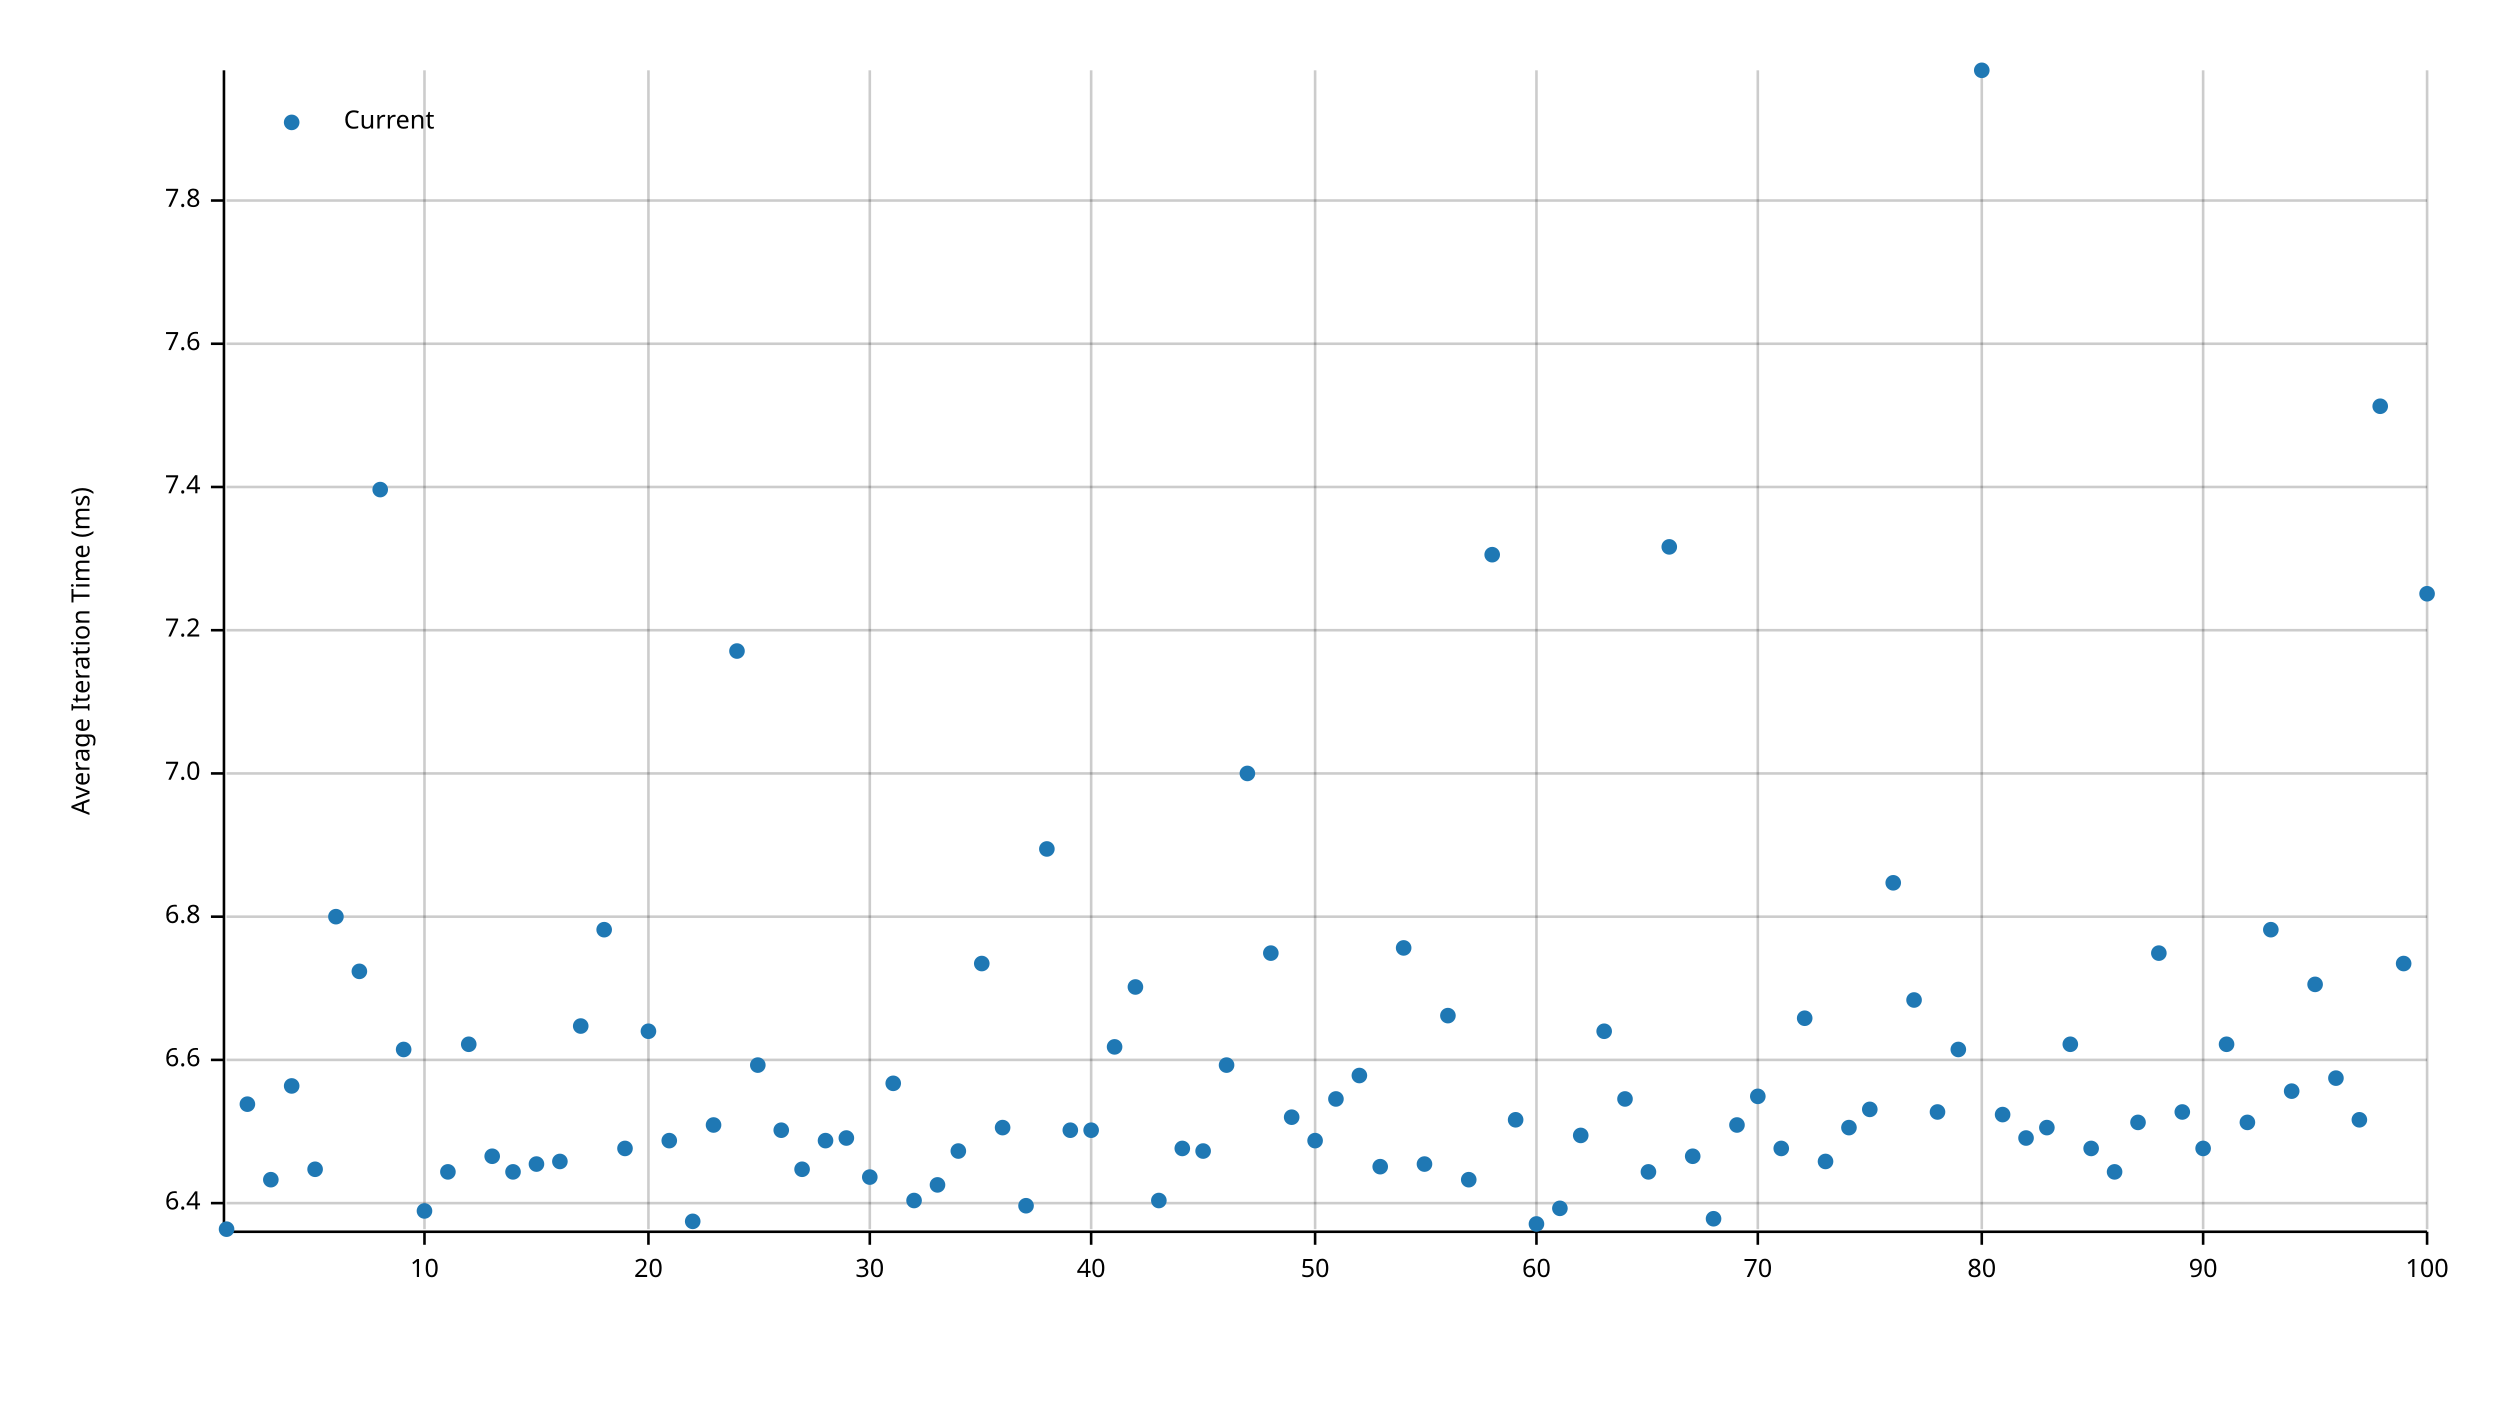
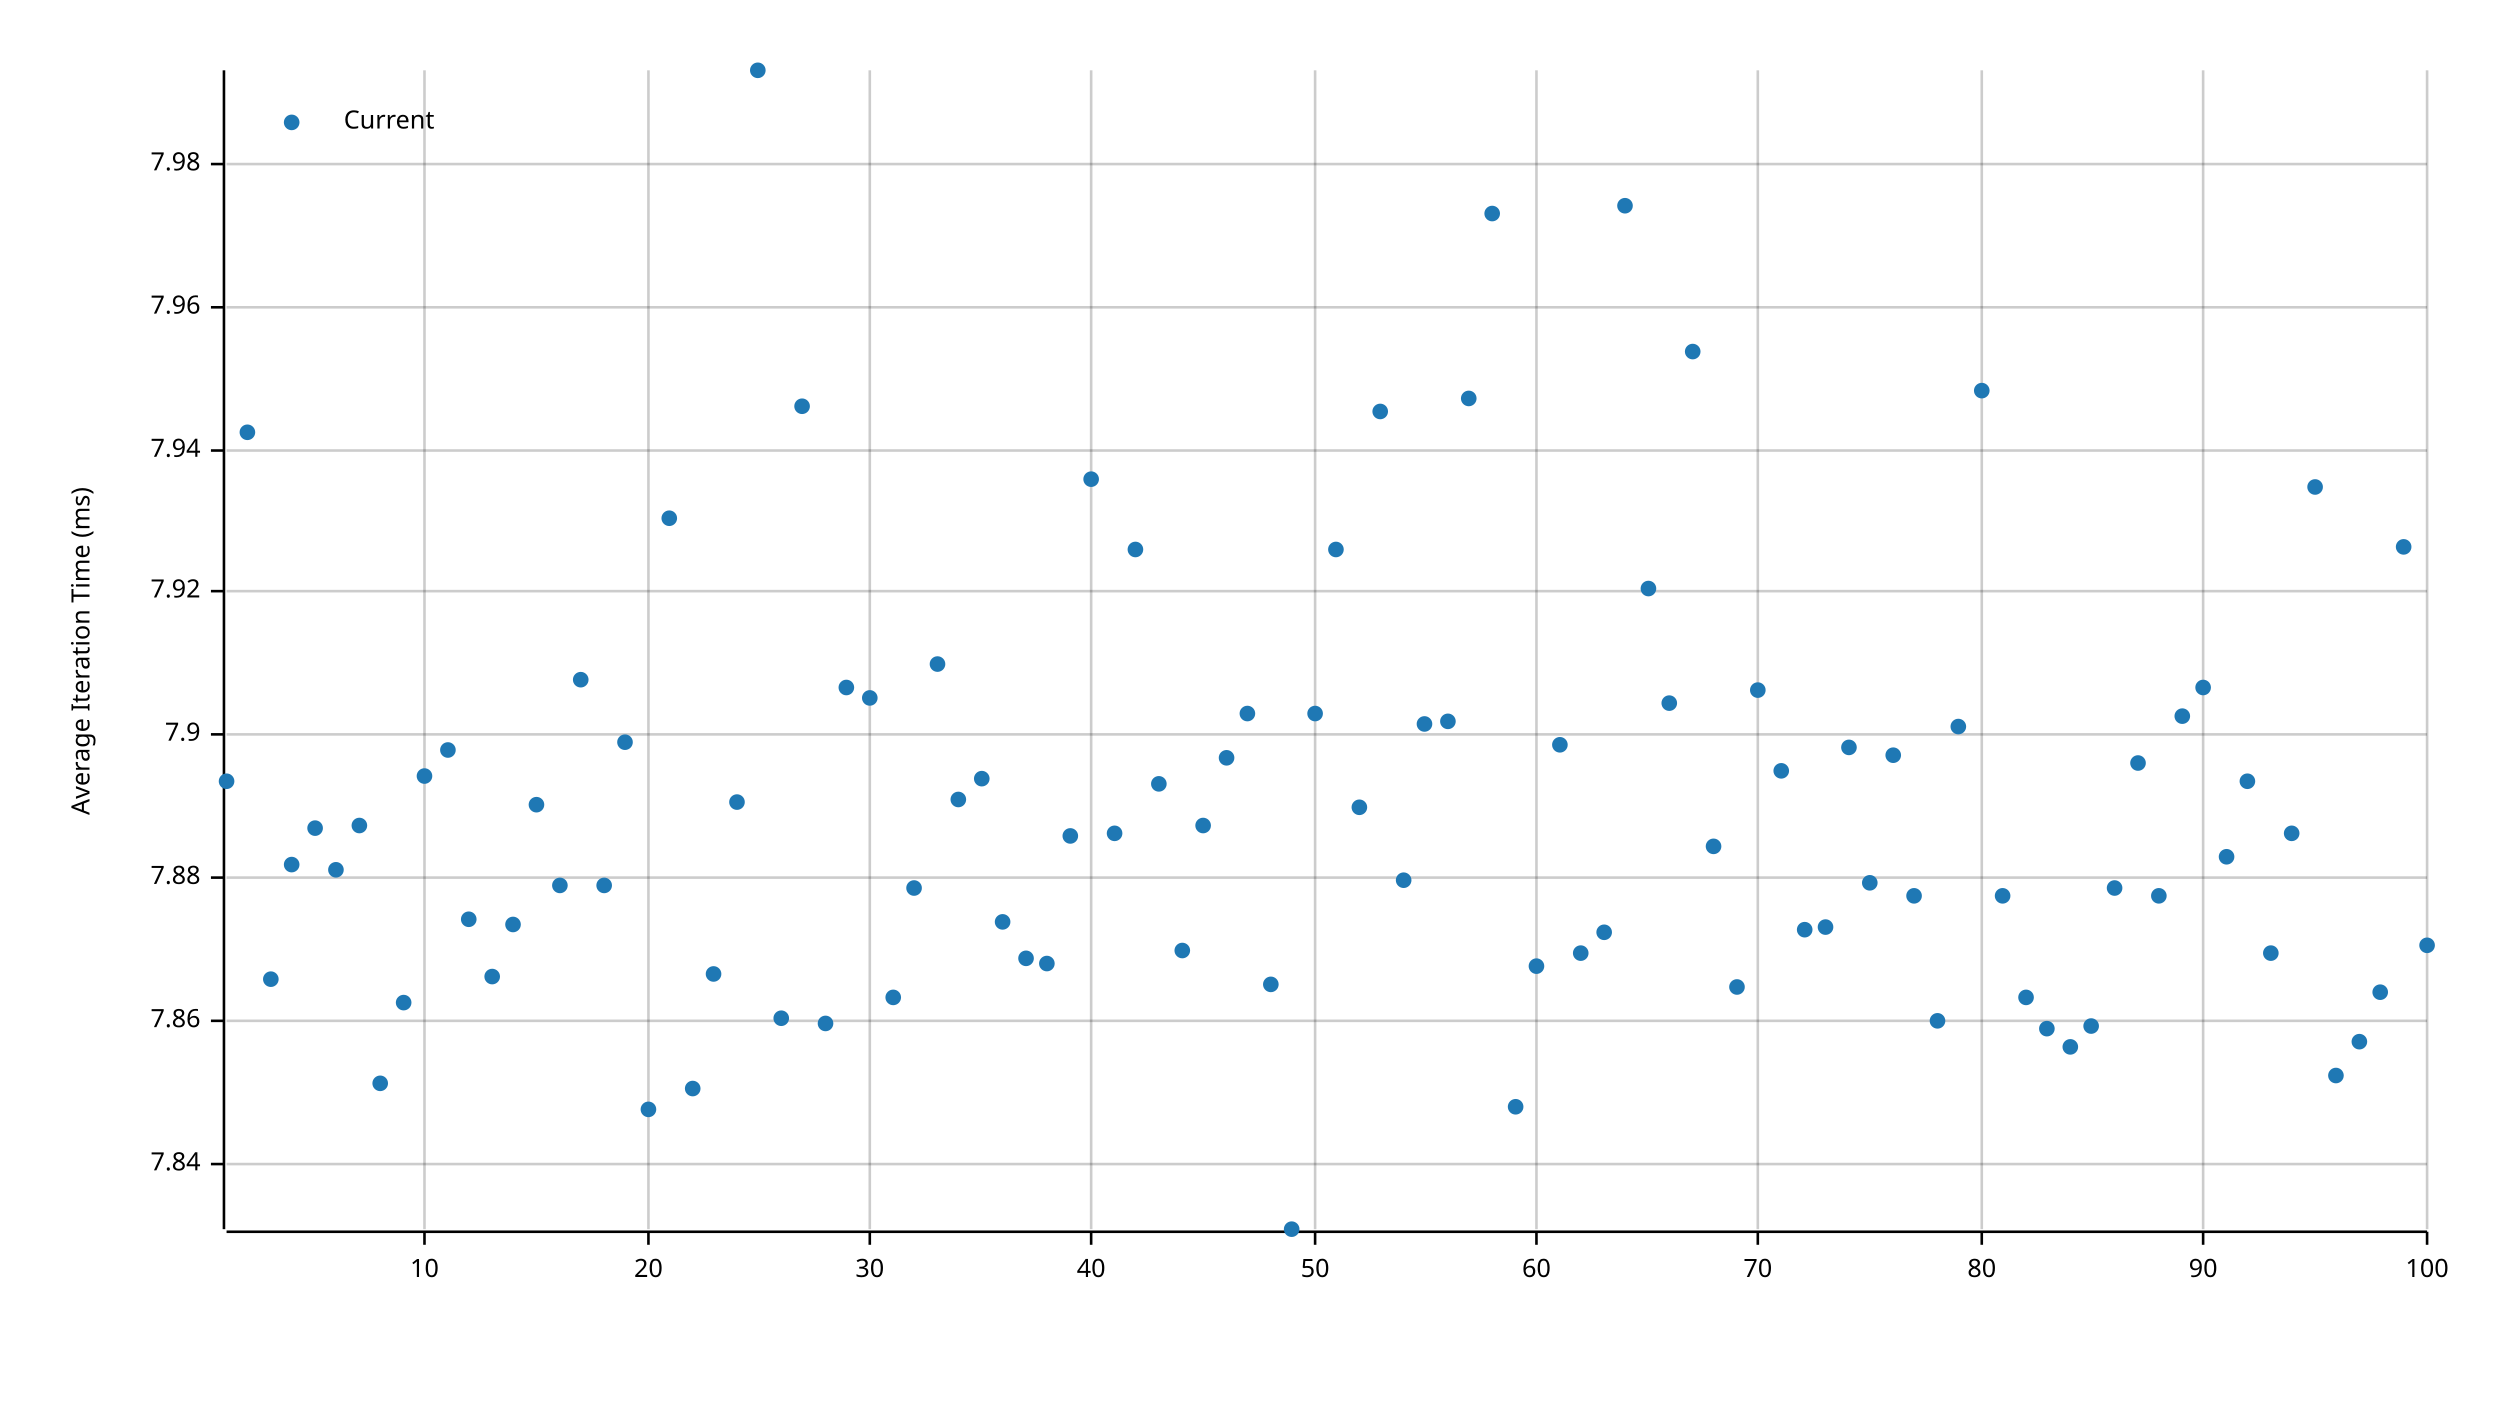
<svg xmlns="http://www.w3.org/2000/svg" width="960" height="540" viewBox="0 0 960 540">
  <text x="27" y="250" dy="0.76em" text-anchor="middle" font-family="sans-serif" font-size="9.677" opacity="1" fill="#000000" transform="rotate(270, 27, 250)">
Average Iteration Time (ms)
</text>
  <line opacity="0.2" stroke="#000000" stroke-width="1" x1="163" y1="472" x2="163" y2="27" />
  <line opacity="0.2" stroke="#000000" stroke-width="1" x1="249" y1="472" x2="249" y2="27" />
  <line opacity="0.2" stroke="#000000" stroke-width="1" x1="334" y1="472" x2="334" y2="27" />
  <line opacity="0.2" stroke="#000000" stroke-width="1" x1="419" y1="472" x2="419" y2="27" />
  <line opacity="0.2" stroke="#000000" stroke-width="1" x1="505" y1="472" x2="505" y2="27" />
  <line opacity="0.2" stroke="#000000" stroke-width="1" x1="590" y1="472" x2="590" y2="27" />
  <line opacity="0.2" stroke="#000000" stroke-width="1" x1="675" y1="472" x2="675" y2="27" />
  <line opacity="0.2" stroke="#000000" stroke-width="1" x1="761" y1="472" x2="761" y2="27" />
  <line opacity="0.2" stroke="#000000" stroke-width="1" x1="846" y1="472" x2="846" y2="27" />
  <line opacity="0.2" stroke="#000000" stroke-width="1" x1="932" y1="472" x2="932" y2="27" />
-   <line opacity="0.2" stroke="#000000" stroke-width="1" x1="87" y1="462" x2="932" y2="462" />
-   <line opacity="0.2" stroke="#000000" stroke-width="1" x1="87" y1="407" x2="932" y2="407" />
-   <line opacity="0.2" stroke="#000000" stroke-width="1" x1="87" y1="352" x2="932" y2="352" />
-   <line opacity="0.2" stroke="#000000" stroke-width="1" x1="87" y1="297" x2="932" y2="297" />
-   <line opacity="0.2" stroke="#000000" stroke-width="1" x1="87" y1="242" x2="932" y2="242" />
-   <line opacity="0.2" stroke="#000000" stroke-width="1" x1="87" y1="187" x2="932" y2="187" />
-   <line opacity="0.2" stroke="#000000" stroke-width="1" x1="87" y1="132" x2="932" y2="132" />
-   <line opacity="0.2" stroke="#000000" stroke-width="1" x1="87" y1="77" x2="932" y2="77" />
+   <line opacity="0.2" stroke="#000000" stroke-width="1" x1="87" y1="447" x2="932" y2="447" />
+   <line opacity="0.2" stroke="#000000" stroke-width="1" x1="87" y1="392" x2="932" y2="392" />
+   <line opacity="0.2" stroke="#000000" stroke-width="1" x1="87" y1="337" x2="932" y2="337" />
+   <line opacity="0.2" stroke="#000000" stroke-width="1" x1="87" y1="282" x2="932" y2="282" />
+   <line opacity="0.2" stroke="#000000" stroke-width="1" x1="87" y1="227" x2="932" y2="227" />
+   <line opacity="0.2" stroke="#000000" stroke-width="1" x1="87" y1="173" x2="932" y2="173" />
+   <line opacity="0.2" stroke="#000000" stroke-width="1" x1="87" y1="118" x2="932" y2="118" />
+   <line opacity="0.2" stroke="#000000" stroke-width="1" x1="87" y1="63" x2="932" y2="63" />
  <polyline fill="none" opacity="1" stroke="#000000" stroke-width="1" points="86,27 86,472 " />
-   <text x="77" y="462" dy="0.5ex" text-anchor="end" font-family="sans-serif" font-size="9.677" opacity="1" fill="#000000">
- 6.4
- </text>
-   <polyline fill="none" opacity="1" stroke="#000000" stroke-width="1" points="81,462 86,462 " />
-   <text x="77" y="407" dy="0.5ex" text-anchor="end" font-family="sans-serif" font-size="9.677" opacity="1" fill="#000000">
- 6.6
- </text>
-   <polyline fill="none" opacity="1" stroke="#000000" stroke-width="1" points="81,407 86,407 " />
-   <text x="77" y="352" dy="0.5ex" text-anchor="end" font-family="sans-serif" font-size="9.677" opacity="1" fill="#000000">
- 6.8
- </text>
-   <polyline fill="none" opacity="1" stroke="#000000" stroke-width="1" points="81,352 86,352 " />
-   <text x="77" y="297" dy="0.5ex" text-anchor="end" font-family="sans-serif" font-size="9.677" opacity="1" fill="#000000">
- 7.0
- </text>
-   <polyline fill="none" opacity="1" stroke="#000000" stroke-width="1" points="81,297 86,297 " />
-   <text x="77" y="242" dy="0.5ex" text-anchor="end" font-family="sans-serif" font-size="9.677" opacity="1" fill="#000000">
- 7.2
- </text>
-   <polyline fill="none" opacity="1" stroke="#000000" stroke-width="1" points="81,242 86,242 " />
-   <text x="77" y="187" dy="0.5ex" text-anchor="end" font-family="sans-serif" font-size="9.677" opacity="1" fill="#000000">
- 7.4
- </text>
-   <polyline fill="none" opacity="1" stroke="#000000" stroke-width="1" points="81,187 86,187 " />
-   <text x="77" y="132" dy="0.5ex" text-anchor="end" font-family="sans-serif" font-size="9.677" opacity="1" fill="#000000">
- 7.6
- </text>
-   <polyline fill="none" opacity="1" stroke="#000000" stroke-width="1" points="81,132 86,132 " />
-   <text x="77" y="77" dy="0.5ex" text-anchor="end" font-family="sans-serif" font-size="9.677" opacity="1" fill="#000000">
- 7.8
- </text>
-   <polyline fill="none" opacity="1" stroke="#000000" stroke-width="1" points="81,77 86,77 " />
+   <text x="77" y="447" dy="0.5ex" text-anchor="end" font-family="sans-serif" font-size="9.677" opacity="1" fill="#000000">
+ 7.84
+ </text>
+   <polyline fill="none" opacity="1" stroke="#000000" stroke-width="1" points="81,447 86,447 " />
+   <text x="77" y="392" dy="0.5ex" text-anchor="end" font-family="sans-serif" font-size="9.677" opacity="1" fill="#000000">
+ 7.86
+ </text>
+   <polyline fill="none" opacity="1" stroke="#000000" stroke-width="1" points="81,392 86,392 " />
+   <text x="77" y="337" dy="0.5ex" text-anchor="end" font-family="sans-serif" font-size="9.677" opacity="1" fill="#000000">
+ 7.88
+ </text>
+   <polyline fill="none" opacity="1" stroke="#000000" stroke-width="1" points="81,337 86,337 " />
+   <text x="77" y="282" dy="0.5ex" text-anchor="end" font-family="sans-serif" font-size="9.677" opacity="1" fill="#000000">
+ 7.9
+ </text>
+   <polyline fill="none" opacity="1" stroke="#000000" stroke-width="1" points="81,282 86,282 " />
+   <text x="77" y="227" dy="0.5ex" text-anchor="end" font-family="sans-serif" font-size="9.677" opacity="1" fill="#000000">
+ 7.92
+ </text>
+   <polyline fill="none" opacity="1" stroke="#000000" stroke-width="1" points="81,227 86,227 " />
+   <text x="77" y="173" dy="0.5ex" text-anchor="end" font-family="sans-serif" font-size="9.677" opacity="1" fill="#000000">
+ 7.94
+ </text>
+   <polyline fill="none" opacity="1" stroke="#000000" stroke-width="1" points="81,173 86,173 " />
+   <text x="77" y="118" dy="0.5ex" text-anchor="end" font-family="sans-serif" font-size="9.677" opacity="1" fill="#000000">
+ 7.96
+ </text>
+   <polyline fill="none" opacity="1" stroke="#000000" stroke-width="1" points="81,118 86,118 " />
+   <text x="77" y="63" dy="0.5ex" text-anchor="end" font-family="sans-serif" font-size="9.677" opacity="1" fill="#000000">
+ 7.98
+ </text>
+   <polyline fill="none" opacity="1" stroke="#000000" stroke-width="1" points="81,63 86,63 " />
  <polyline fill="none" opacity="1" stroke="#000000" stroke-width="1" points="87,473 932,473 " />
  <text x="163" y="483" dy="0.76em" text-anchor="middle" font-family="sans-serif" font-size="9.677" opacity="1" fill="#000000">
10
</text>
  <polyline fill="none" opacity="1" stroke="#000000" stroke-width="1" points="163,473 163,478 " />
  <text x="249" y="483" dy="0.76em" text-anchor="middle" font-family="sans-serif" font-size="9.677" opacity="1" fill="#000000">
20
</text>
  <polyline fill="none" opacity="1" stroke="#000000" stroke-width="1" points="249,473 249,478 " />
  <text x="334" y="483" dy="0.76em" text-anchor="middle" font-family="sans-serif" font-size="9.677" opacity="1" fill="#000000">
30
</text>
  <polyline fill="none" opacity="1" stroke="#000000" stroke-width="1" points="334,473 334,478 " />
  <text x="419" y="483" dy="0.76em" text-anchor="middle" font-family="sans-serif" font-size="9.677" opacity="1" fill="#000000">
40
</text>
  <polyline fill="none" opacity="1" stroke="#000000" stroke-width="1" points="419,473 419,478 " />
  <text x="505" y="483" dy="0.76em" text-anchor="middle" font-family="sans-serif" font-size="9.677" opacity="1" fill="#000000">
50
</text>
  <polyline fill="none" opacity="1" stroke="#000000" stroke-width="1" points="505,473 505,478 " />
  <text x="590" y="483" dy="0.76em" text-anchor="middle" font-family="sans-serif" font-size="9.677" opacity="1" fill="#000000">
60
</text>
  <polyline fill="none" opacity="1" stroke="#000000" stroke-width="1" points="590,473 590,478 " />
  <text x="675" y="483" dy="0.76em" text-anchor="middle" font-family="sans-serif" font-size="9.677" opacity="1" fill="#000000">
70
</text>
  <polyline fill="none" opacity="1" stroke="#000000" stroke-width="1" points="675,473 675,478 " />
  <text x="761" y="483" dy="0.76em" text-anchor="middle" font-family="sans-serif" font-size="9.677" opacity="1" fill="#000000">
80
</text>
  <polyline fill="none" opacity="1" stroke="#000000" stroke-width="1" points="761,473 761,478 " />
  <text x="846" y="483" dy="0.76em" text-anchor="middle" font-family="sans-serif" font-size="9.677" opacity="1" fill="#000000">
90
</text>
  <polyline fill="none" opacity="1" stroke="#000000" stroke-width="1" points="846,473 846,478 " />
  <text x="932" y="483" dy="0.76em" text-anchor="middle" font-family="sans-serif" font-size="9.677" opacity="1" fill="#000000">
100
</text>
  <polyline fill="none" opacity="1" stroke="#000000" stroke-width="1" points="932,473 932,478 " />
-   <circle cx="87" cy="472" r="3" opacity="1" fill="#1F78B4" stroke="none" stroke-width="1" />
-   <circle cx="95" cy="424" r="3" opacity="1" fill="#1F78B4" stroke="none" stroke-width="1" />
-   <circle cx="104" cy="453" r="3" opacity="1" fill="#1F78B4" stroke="none" stroke-width="1" />
-   <circle cx="112" cy="417" r="3" opacity="1" fill="#1F78B4" stroke="none" stroke-width="1" />
-   <circle cx="121" cy="449" r="3" opacity="1" fill="#1F78B4" stroke="none" stroke-width="1" />
-   <circle cx="129" cy="352" r="3" opacity="1" fill="#1F78B4" stroke="none" stroke-width="1" />
-   <circle cx="138" cy="373" r="3" opacity="1" fill="#1F78B4" stroke="none" stroke-width="1" />
-   <circle cx="146" cy="188" r="3" opacity="1" fill="#1F78B4" stroke="none" stroke-width="1" />
-   <circle cx="155" cy="403" r="3" opacity="1" fill="#1F78B4" stroke="none" stroke-width="1" />
-   <circle cx="163" cy="465" r="3" opacity="1" fill="#1F78B4" stroke="none" stroke-width="1" />
-   <circle cx="172" cy="450" r="3" opacity="1" fill="#1F78B4" stroke="none" stroke-width="1" />
-   <circle cx="180" cy="401" r="3" opacity="1" fill="#1F78B4" stroke="none" stroke-width="1" />
-   <circle cx="189" cy="444" r="3" opacity="1" fill="#1F78B4" stroke="none" stroke-width="1" />
-   <circle cx="197" cy="450" r="3" opacity="1" fill="#1F78B4" stroke="none" stroke-width="1" />
-   <circle cx="206" cy="447" r="3" opacity="1" fill="#1F78B4" stroke="none" stroke-width="1" />
-   <circle cx="215" cy="446" r="3" opacity="1" fill="#1F78B4" stroke="none" stroke-width="1" />
-   <circle cx="223" cy="394" r="3" opacity="1" fill="#1F78B4" stroke="none" stroke-width="1" />
-   <circle cx="232" cy="357" r="3" opacity="1" fill="#1F78B4" stroke="none" stroke-width="1" />
-   <circle cx="240" cy="441" r="3" opacity="1" fill="#1F78B4" stroke="none" stroke-width="1" />
-   <circle cx="249" cy="396" r="3" opacity="1" fill="#1F78B4" stroke="none" stroke-width="1" />
-   <circle cx="257" cy="438" r="3" opacity="1" fill="#1F78B4" stroke="none" stroke-width="1" />
-   <circle cx="266" cy="469" r="3" opacity="1" fill="#1F78B4" stroke="none" stroke-width="1" />
-   <circle cx="274" cy="432" r="3" opacity="1" fill="#1F78B4" stroke="none" stroke-width="1" />
-   <circle cx="283" cy="250" r="3" opacity="1" fill="#1F78B4" stroke="none" stroke-width="1" />
-   <circle cx="291" cy="409" r="3" opacity="1" fill="#1F78B4" stroke="none" stroke-width="1" />
-   <circle cx="300" cy="434" r="3" opacity="1" fill="#1F78B4" stroke="none" stroke-width="1" />
-   <circle cx="308" cy="449" r="3" opacity="1" fill="#1F78B4" stroke="none" stroke-width="1" />
-   <circle cx="317" cy="438" r="3" opacity="1" fill="#1F78B4" stroke="none" stroke-width="1" />
-   <circle cx="325" cy="437" r="3" opacity="1" fill="#1F78B4" stroke="none" stroke-width="1" />
-   <circle cx="334" cy="452" r="3" opacity="1" fill="#1F78B4" stroke="none" stroke-width="1" />
-   <circle cx="343" cy="416" r="3" opacity="1" fill="#1F78B4" stroke="none" stroke-width="1" />
-   <circle cx="351" cy="461" r="3" opacity="1" fill="#1F78B4" stroke="none" stroke-width="1" />
-   <circle cx="360" cy="455" r="3" opacity="1" fill="#1F78B4" stroke="none" stroke-width="1" />
-   <circle cx="368" cy="442" r="3" opacity="1" fill="#1F78B4" stroke="none" stroke-width="1" />
-   <circle cx="377" cy="370" r="3" opacity="1" fill="#1F78B4" stroke="none" stroke-width="1" />
-   <circle cx="385" cy="433" r="3" opacity="1" fill="#1F78B4" stroke="none" stroke-width="1" />
-   <circle cx="394" cy="463" r="3" opacity="1" fill="#1F78B4" stroke="none" stroke-width="1" />
-   <circle cx="402" cy="326" r="3" opacity="1" fill="#1F78B4" stroke="none" stroke-width="1" />
-   <circle cx="411" cy="434" r="3" opacity="1" fill="#1F78B4" stroke="none" stroke-width="1" />
-   <circle cx="419" cy="434" r="3" opacity="1" fill="#1F78B4" stroke="none" stroke-width="1" />
-   <circle cx="428" cy="402" r="3" opacity="1" fill="#1F78B4" stroke="none" stroke-width="1" />
-   <circle cx="436" cy="379" r="3" opacity="1" fill="#1F78B4" stroke="none" stroke-width="1" />
-   <circle cx="445" cy="461" r="3" opacity="1" fill="#1F78B4" stroke="none" stroke-width="1" />
-   <circle cx="454" cy="441" r="3" opacity="1" fill="#1F78B4" stroke="none" stroke-width="1" />
-   <circle cx="462" cy="442" r="3" opacity="1" fill="#1F78B4" stroke="none" stroke-width="1" />
-   <circle cx="471" cy="409" r="3" opacity="1" fill="#1F78B4" stroke="none" stroke-width="1" />
-   <circle cx="479" cy="297" r="3" opacity="1" fill="#1F78B4" stroke="none" stroke-width="1" />
-   <circle cx="488" cy="366" r="3" opacity="1" fill="#1F78B4" stroke="none" stroke-width="1" />
-   <circle cx="496" cy="429" r="3" opacity="1" fill="#1F78B4" stroke="none" stroke-width="1" />
-   <circle cx="505" cy="438" r="3" opacity="1" fill="#1F78B4" stroke="none" stroke-width="1" />
-   <circle cx="513" cy="422" r="3" opacity="1" fill="#1F78B4" stroke="none" stroke-width="1" />
-   <circle cx="522" cy="413" r="3" opacity="1" fill="#1F78B4" stroke="none" stroke-width="1" />
-   <circle cx="530" cy="448" r="3" opacity="1" fill="#1F78B4" stroke="none" stroke-width="1" />
-   <circle cx="539" cy="364" r="3" opacity="1" fill="#1F78B4" stroke="none" stroke-width="1" />
-   <circle cx="547" cy="447" r="3" opacity="1" fill="#1F78B4" stroke="none" stroke-width="1" />
-   <circle cx="556" cy="390" r="3" opacity="1" fill="#1F78B4" stroke="none" stroke-width="1" />
-   <circle cx="564" cy="453" r="3" opacity="1" fill="#1F78B4" stroke="none" stroke-width="1" />
-   <circle cx="573" cy="213" r="3" opacity="1" fill="#1F78B4" stroke="none" stroke-width="1" />
-   <circle cx="582" cy="430" r="3" opacity="1" fill="#1F78B4" stroke="none" stroke-width="1" />
-   <circle cx="590" cy="470" r="3" opacity="1" fill="#1F78B4" stroke="none" stroke-width="1" />
-   <circle cx="599" cy="464" r="3" opacity="1" fill="#1F78B4" stroke="none" stroke-width="1" />
-   <circle cx="607" cy="436" r="3" opacity="1" fill="#1F78B4" stroke="none" stroke-width="1" />
-   <circle cx="616" cy="396" r="3" opacity="1" fill="#1F78B4" stroke="none" stroke-width="1" />
-   <circle cx="624" cy="422" r="3" opacity="1" fill="#1F78B4" stroke="none" stroke-width="1" />
-   <circle cx="633" cy="450" r="3" opacity="1" fill="#1F78B4" stroke="none" stroke-width="1" />
-   <circle cx="641" cy="210" r="3" opacity="1" fill="#1F78B4" stroke="none" stroke-width="1" />
-   <circle cx="650" cy="444" r="3" opacity="1" fill="#1F78B4" stroke="none" stroke-width="1" />
-   <circle cx="658" cy="468" r="3" opacity="1" fill="#1F78B4" stroke="none" stroke-width="1" />
-   <circle cx="667" cy="432" r="3" opacity="1" fill="#1F78B4" stroke="none" stroke-width="1" />
-   <circle cx="675" cy="421" r="3" opacity="1" fill="#1F78B4" stroke="none" stroke-width="1" />
-   <circle cx="684" cy="441" r="3" opacity="1" fill="#1F78B4" stroke="none" stroke-width="1" />
-   <circle cx="693" cy="391" r="3" opacity="1" fill="#1F78B4" stroke="none" stroke-width="1" />
-   <circle cx="701" cy="446" r="3" opacity="1" fill="#1F78B4" stroke="none" stroke-width="1" />
-   <circle cx="710" cy="433" r="3" opacity="1" fill="#1F78B4" stroke="none" stroke-width="1" />
-   <circle cx="718" cy="426" r="3" opacity="1" fill="#1F78B4" stroke="none" stroke-width="1" />
-   <circle cx="727" cy="339" r="3" opacity="1" fill="#1F78B4" stroke="none" stroke-width="1" />
-   <circle cx="735" cy="384" r="3" opacity="1" fill="#1F78B4" stroke="none" stroke-width="1" />
-   <circle cx="744" cy="427" r="3" opacity="1" fill="#1F78B4" stroke="none" stroke-width="1" />
-   <circle cx="752" cy="403" r="3" opacity="1" fill="#1F78B4" stroke="none" stroke-width="1" />
-   <circle cx="761" cy="27" r="3" opacity="1" fill="#1F78B4" stroke="none" stroke-width="1" />
-   <circle cx="769" cy="428" r="3" opacity="1" fill="#1F78B4" stroke="none" stroke-width="1" />
-   <circle cx="778" cy="437" r="3" opacity="1" fill="#1F78B4" stroke="none" stroke-width="1" />
-   <circle cx="786" cy="433" r="3" opacity="1" fill="#1F78B4" stroke="none" stroke-width="1" />
-   <circle cx="795" cy="401" r="3" opacity="1" fill="#1F78B4" stroke="none" stroke-width="1" />
-   <circle cx="803" cy="441" r="3" opacity="1" fill="#1F78B4" stroke="none" stroke-width="1" />
-   <circle cx="812" cy="450" r="3" opacity="1" fill="#1F78B4" stroke="none" stroke-width="1" />
-   <circle cx="821" cy="431" r="3" opacity="1" fill="#1F78B4" stroke="none" stroke-width="1" />
-   <circle cx="829" cy="366" r="3" opacity="1" fill="#1F78B4" stroke="none" stroke-width="1" />
-   <circle cx="838" cy="427" r="3" opacity="1" fill="#1F78B4" stroke="none" stroke-width="1" />
-   <circle cx="846" cy="441" r="3" opacity="1" fill="#1F78B4" stroke="none" stroke-width="1" />
-   <circle cx="855" cy="401" r="3" opacity="1" fill="#1F78B4" stroke="none" stroke-width="1" />
-   <circle cx="863" cy="431" r="3" opacity="1" fill="#1F78B4" stroke="none" stroke-width="1" />
-   <circle cx="872" cy="357" r="3" opacity="1" fill="#1F78B4" stroke="none" stroke-width="1" />
-   <circle cx="880" cy="419" r="3" opacity="1" fill="#1F78B4" stroke="none" stroke-width="1" />
-   <circle cx="889" cy="378" r="3" opacity="1" fill="#1F78B4" stroke="none" stroke-width="1" />
-   <circle cx="897" cy="414" r="3" opacity="1" fill="#1F78B4" stroke="none" stroke-width="1" />
-   <circle cx="906" cy="430" r="3" opacity="1" fill="#1F78B4" stroke="none" stroke-width="1" />
-   <circle cx="914" cy="156" r="3" opacity="1" fill="#1F78B4" stroke="none" stroke-width="1" />
-   <circle cx="923" cy="370" r="3" opacity="1" fill="#1F78B4" stroke="none" stroke-width="1" />
-   <circle cx="932" cy="228" r="3" opacity="1" fill="#1F78B4" stroke="none" stroke-width="1" />
+   <circle cx="87" cy="300" r="3" opacity="1" fill="#1F78B4" stroke="none" stroke-width="1" />
+   <circle cx="95" cy="166" r="3" opacity="1" fill="#1F78B4" stroke="none" stroke-width="1" />
+   <circle cx="104" cy="376" r="3" opacity="1" fill="#1F78B4" stroke="none" stroke-width="1" />
+   <circle cx="112" cy="332" r="3" opacity="1" fill="#1F78B4" stroke="none" stroke-width="1" />
+   <circle cx="121" cy="318" r="3" opacity="1" fill="#1F78B4" stroke="none" stroke-width="1" />
+   <circle cx="129" cy="334" r="3" opacity="1" fill="#1F78B4" stroke="none" stroke-width="1" />
+   <circle cx="138" cy="317" r="3" opacity="1" fill="#1F78B4" stroke="none" stroke-width="1" />
+   <circle cx="146" cy="416" r="3" opacity="1" fill="#1F78B4" stroke="none" stroke-width="1" />
+   <circle cx="155" cy="385" r="3" opacity="1" fill="#1F78B4" stroke="none" stroke-width="1" />
+   <circle cx="163" cy="298" r="3" opacity="1" fill="#1F78B4" stroke="none" stroke-width="1" />
+   <circle cx="172" cy="288" r="3" opacity="1" fill="#1F78B4" stroke="none" stroke-width="1" />
+   <circle cx="180" cy="353" r="3" opacity="1" fill="#1F78B4" stroke="none" stroke-width="1" />
+   <circle cx="189" cy="375" r="3" opacity="1" fill="#1F78B4" stroke="none" stroke-width="1" />
+   <circle cx="197" cy="355" r="3" opacity="1" fill="#1F78B4" stroke="none" stroke-width="1" />
+   <circle cx="206" cy="309" r="3" opacity="1" fill="#1F78B4" stroke="none" stroke-width="1" />
+   <circle cx="215" cy="340" r="3" opacity="1" fill="#1F78B4" stroke="none" stroke-width="1" />
+   <circle cx="223" cy="261" r="3" opacity="1" fill="#1F78B4" stroke="none" stroke-width="1" />
+   <circle cx="232" cy="340" r="3" opacity="1" fill="#1F78B4" stroke="none" stroke-width="1" />
+   <circle cx="240" cy="285" r="3" opacity="1" fill="#1F78B4" stroke="none" stroke-width="1" />
+   <circle cx="249" cy="426" r="3" opacity="1" fill="#1F78B4" stroke="none" stroke-width="1" />
+   <circle cx="257" cy="199" r="3" opacity="1" fill="#1F78B4" stroke="none" stroke-width="1" />
+   <circle cx="266" cy="418" r="3" opacity="1" fill="#1F78B4" stroke="none" stroke-width="1" />
+   <circle cx="274" cy="374" r="3" opacity="1" fill="#1F78B4" stroke="none" stroke-width="1" />
+   <circle cx="283" cy="308" r="3" opacity="1" fill="#1F78B4" stroke="none" stroke-width="1" />
+   <circle cx="291" cy="27" r="3" opacity="1" fill="#1F78B4" stroke="none" stroke-width="1" />
+   <circle cx="300" cy="391" r="3" opacity="1" fill="#1F78B4" stroke="none" stroke-width="1" />
+   <circle cx="308" cy="156" r="3" opacity="1" fill="#1F78B4" stroke="none" stroke-width="1" />
+   <circle cx="317" cy="393" r="3" opacity="1" fill="#1F78B4" stroke="none" stroke-width="1" />
+   <circle cx="325" cy="264" r="3" opacity="1" fill="#1F78B4" stroke="none" stroke-width="1" />
+   <circle cx="334" cy="268" r="3" opacity="1" fill="#1F78B4" stroke="none" stroke-width="1" />
+   <circle cx="343" cy="383" r="3" opacity="1" fill="#1F78B4" stroke="none" stroke-width="1" />
+   <circle cx="351" cy="341" r="3" opacity="1" fill="#1F78B4" stroke="none" stroke-width="1" />
+   <circle cx="360" cy="255" r="3" opacity="1" fill="#1F78B4" stroke="none" stroke-width="1" />
+   <circle cx="368" cy="307" r="3" opacity="1" fill="#1F78B4" stroke="none" stroke-width="1" />
+   <circle cx="377" cy="299" r="3" opacity="1" fill="#1F78B4" stroke="none" stroke-width="1" />
+   <circle cx="385" cy="354" r="3" opacity="1" fill="#1F78B4" stroke="none" stroke-width="1" />
+   <circle cx="394" cy="368" r="3" opacity="1" fill="#1F78B4" stroke="none" stroke-width="1" />
+   <circle cx="402" cy="370" r="3" opacity="1" fill="#1F78B4" stroke="none" stroke-width="1" />
+   <circle cx="411" cy="321" r="3" opacity="1" fill="#1F78B4" stroke="none" stroke-width="1" />
+   <circle cx="419" cy="184" r="3" opacity="1" fill="#1F78B4" stroke="none" stroke-width="1" />
+   <circle cx="428" cy="320" r="3" opacity="1" fill="#1F78B4" stroke="none" stroke-width="1" />
+   <circle cx="436" cy="211" r="3" opacity="1" fill="#1F78B4" stroke="none" stroke-width="1" />
+   <circle cx="445" cy="301" r="3" opacity="1" fill="#1F78B4" stroke="none" stroke-width="1" />
+   <circle cx="454" cy="365" r="3" opacity="1" fill="#1F78B4" stroke="none" stroke-width="1" />
+   <circle cx="462" cy="317" r="3" opacity="1" fill="#1F78B4" stroke="none" stroke-width="1" />
+   <circle cx="471" cy="291" r="3" opacity="1" fill="#1F78B4" stroke="none" stroke-width="1" />
+   <circle cx="479" cy="274" r="3" opacity="1" fill="#1F78B4" stroke="none" stroke-width="1" />
+   <circle cx="488" cy="378" r="3" opacity="1" fill="#1F78B4" stroke="none" stroke-width="1" />
+   <circle cx="496" cy="472" r="3" opacity="1" fill="#1F78B4" stroke="none" stroke-width="1" />
+   <circle cx="505" cy="274" r="3" opacity="1" fill="#1F78B4" stroke="none" stroke-width="1" />
+   <circle cx="513" cy="211" r="3" opacity="1" fill="#1F78B4" stroke="none" stroke-width="1" />
+   <circle cx="522" cy="310" r="3" opacity="1" fill="#1F78B4" stroke="none" stroke-width="1" />
+   <circle cx="530" cy="158" r="3" opacity="1" fill="#1F78B4" stroke="none" stroke-width="1" />
+   <circle cx="539" cy="338" r="3" opacity="1" fill="#1F78B4" stroke="none" stroke-width="1" />
+   <circle cx="547" cy="278" r="3" opacity="1" fill="#1F78B4" stroke="none" stroke-width="1" />
+   <circle cx="556" cy="277" r="3" opacity="1" fill="#1F78B4" stroke="none" stroke-width="1" />
+   <circle cx="564" cy="153" r="3" opacity="1" fill="#1F78B4" stroke="none" stroke-width="1" />
+   <circle cx="573" cy="82" r="3" opacity="1" fill="#1F78B4" stroke="none" stroke-width="1" />
+   <circle cx="582" cy="425" r="3" opacity="1" fill="#1F78B4" stroke="none" stroke-width="1" />
+   <circle cx="590" cy="371" r="3" opacity="1" fill="#1F78B4" stroke="none" stroke-width="1" />
+   <circle cx="599" cy="286" r="3" opacity="1" fill="#1F78B4" stroke="none" stroke-width="1" />
+   <circle cx="607" cy="366" r="3" opacity="1" fill="#1F78B4" stroke="none" stroke-width="1" />
+   <circle cx="616" cy="358" r="3" opacity="1" fill="#1F78B4" stroke="none" stroke-width="1" />
+   <circle cx="624" cy="79" r="3" opacity="1" fill="#1F78B4" stroke="none" stroke-width="1" />
+   <circle cx="633" cy="226" r="3" opacity="1" fill="#1F78B4" stroke="none" stroke-width="1" />
+   <circle cx="641" cy="270" r="3" opacity="1" fill="#1F78B4" stroke="none" stroke-width="1" />
+   <circle cx="650" cy="135" r="3" opacity="1" fill="#1F78B4" stroke="none" stroke-width="1" />
+   <circle cx="658" cy="325" r="3" opacity="1" fill="#1F78B4" stroke="none" stroke-width="1" />
+   <circle cx="667" cy="379" r="3" opacity="1" fill="#1F78B4" stroke="none" stroke-width="1" />
+   <circle cx="675" cy="265" r="3" opacity="1" fill="#1F78B4" stroke="none" stroke-width="1" />
+   <circle cx="684" cy="296" r="3" opacity="1" fill="#1F78B4" stroke="none" stroke-width="1" />
+   <circle cx="693" cy="357" r="3" opacity="1" fill="#1F78B4" stroke="none" stroke-width="1" />
+   <circle cx="701" cy="356" r="3" opacity="1" fill="#1F78B4" stroke="none" stroke-width="1" />
+   <circle cx="710" cy="287" r="3" opacity="1" fill="#1F78B4" stroke="none" stroke-width="1" />
+   <circle cx="718" cy="339" r="3" opacity="1" fill="#1F78B4" stroke="none" stroke-width="1" />
+   <circle cx="727" cy="290" r="3" opacity="1" fill="#1F78B4" stroke="none" stroke-width="1" />
+   <circle cx="735" cy="344" r="3" opacity="1" fill="#1F78B4" stroke="none" stroke-width="1" />
+   <circle cx="744" cy="392" r="3" opacity="1" fill="#1F78B4" stroke="none" stroke-width="1" />
+   <circle cx="752" cy="279" r="3" opacity="1" fill="#1F78B4" stroke="none" stroke-width="1" />
+   <circle cx="761" cy="150" r="3" opacity="1" fill="#1F78B4" stroke="none" stroke-width="1" />
+   <circle cx="769" cy="344" r="3" opacity="1" fill="#1F78B4" stroke="none" stroke-width="1" />
+   <circle cx="778" cy="383" r="3" opacity="1" fill="#1F78B4" stroke="none" stroke-width="1" />
+   <circle cx="786" cy="395" r="3" opacity="1" fill="#1F78B4" stroke="none" stroke-width="1" />
+   <circle cx="795" cy="402" r="3" opacity="1" fill="#1F78B4" stroke="none" stroke-width="1" />
+   <circle cx="803" cy="394" r="3" opacity="1" fill="#1F78B4" stroke="none" stroke-width="1" />
+   <circle cx="812" cy="341" r="3" opacity="1" fill="#1F78B4" stroke="none" stroke-width="1" />
+   <circle cx="821" cy="293" r="3" opacity="1" fill="#1F78B4" stroke="none" stroke-width="1" />
+   <circle cx="829" cy="344" r="3" opacity="1" fill="#1F78B4" stroke="none" stroke-width="1" />
+   <circle cx="838" cy="275" r="3" opacity="1" fill="#1F78B4" stroke="none" stroke-width="1" />
+   <circle cx="846" cy="264" r="3" opacity="1" fill="#1F78B4" stroke="none" stroke-width="1" />
+   <circle cx="855" cy="329" r="3" opacity="1" fill="#1F78B4" stroke="none" stroke-width="1" />
+   <circle cx="863" cy="300" r="3" opacity="1" fill="#1F78B4" stroke="none" stroke-width="1" />
+   <circle cx="872" cy="366" r="3" opacity="1" fill="#1F78B4" stroke="none" stroke-width="1" />
+   <circle cx="880" cy="320" r="3" opacity="1" fill="#1F78B4" stroke="none" stroke-width="1" />
+   <circle cx="889" cy="187" r="3" opacity="1" fill="#1F78B4" stroke="none" stroke-width="1" />
+   <circle cx="897" cy="413" r="3" opacity="1" fill="#1F78B4" stroke="none" stroke-width="1" />
+   <circle cx="906" cy="400" r="3" opacity="1" fill="#1F78B4" stroke="none" stroke-width="1" />
+   <circle cx="914" cy="381" r="3" opacity="1" fill="#1F78B4" stroke="none" stroke-width="1" />
+   <circle cx="923" cy="210" r="3" opacity="1" fill="#1F78B4" stroke="none" stroke-width="1" />
+   <circle cx="932" cy="363" r="3" opacity="1" fill="#1F78B4" stroke="none" stroke-width="1" />
  <text x="132" y="42" dy="0.76em" text-anchor="start" font-family="sans-serif" font-size="9.677" opacity="1" fill="#000000">
Current
</text>
  <circle cx="112" cy="47" r="3" opacity="1" fill="#1F78B4" stroke="none" stroke-width="1" />
</svg>
